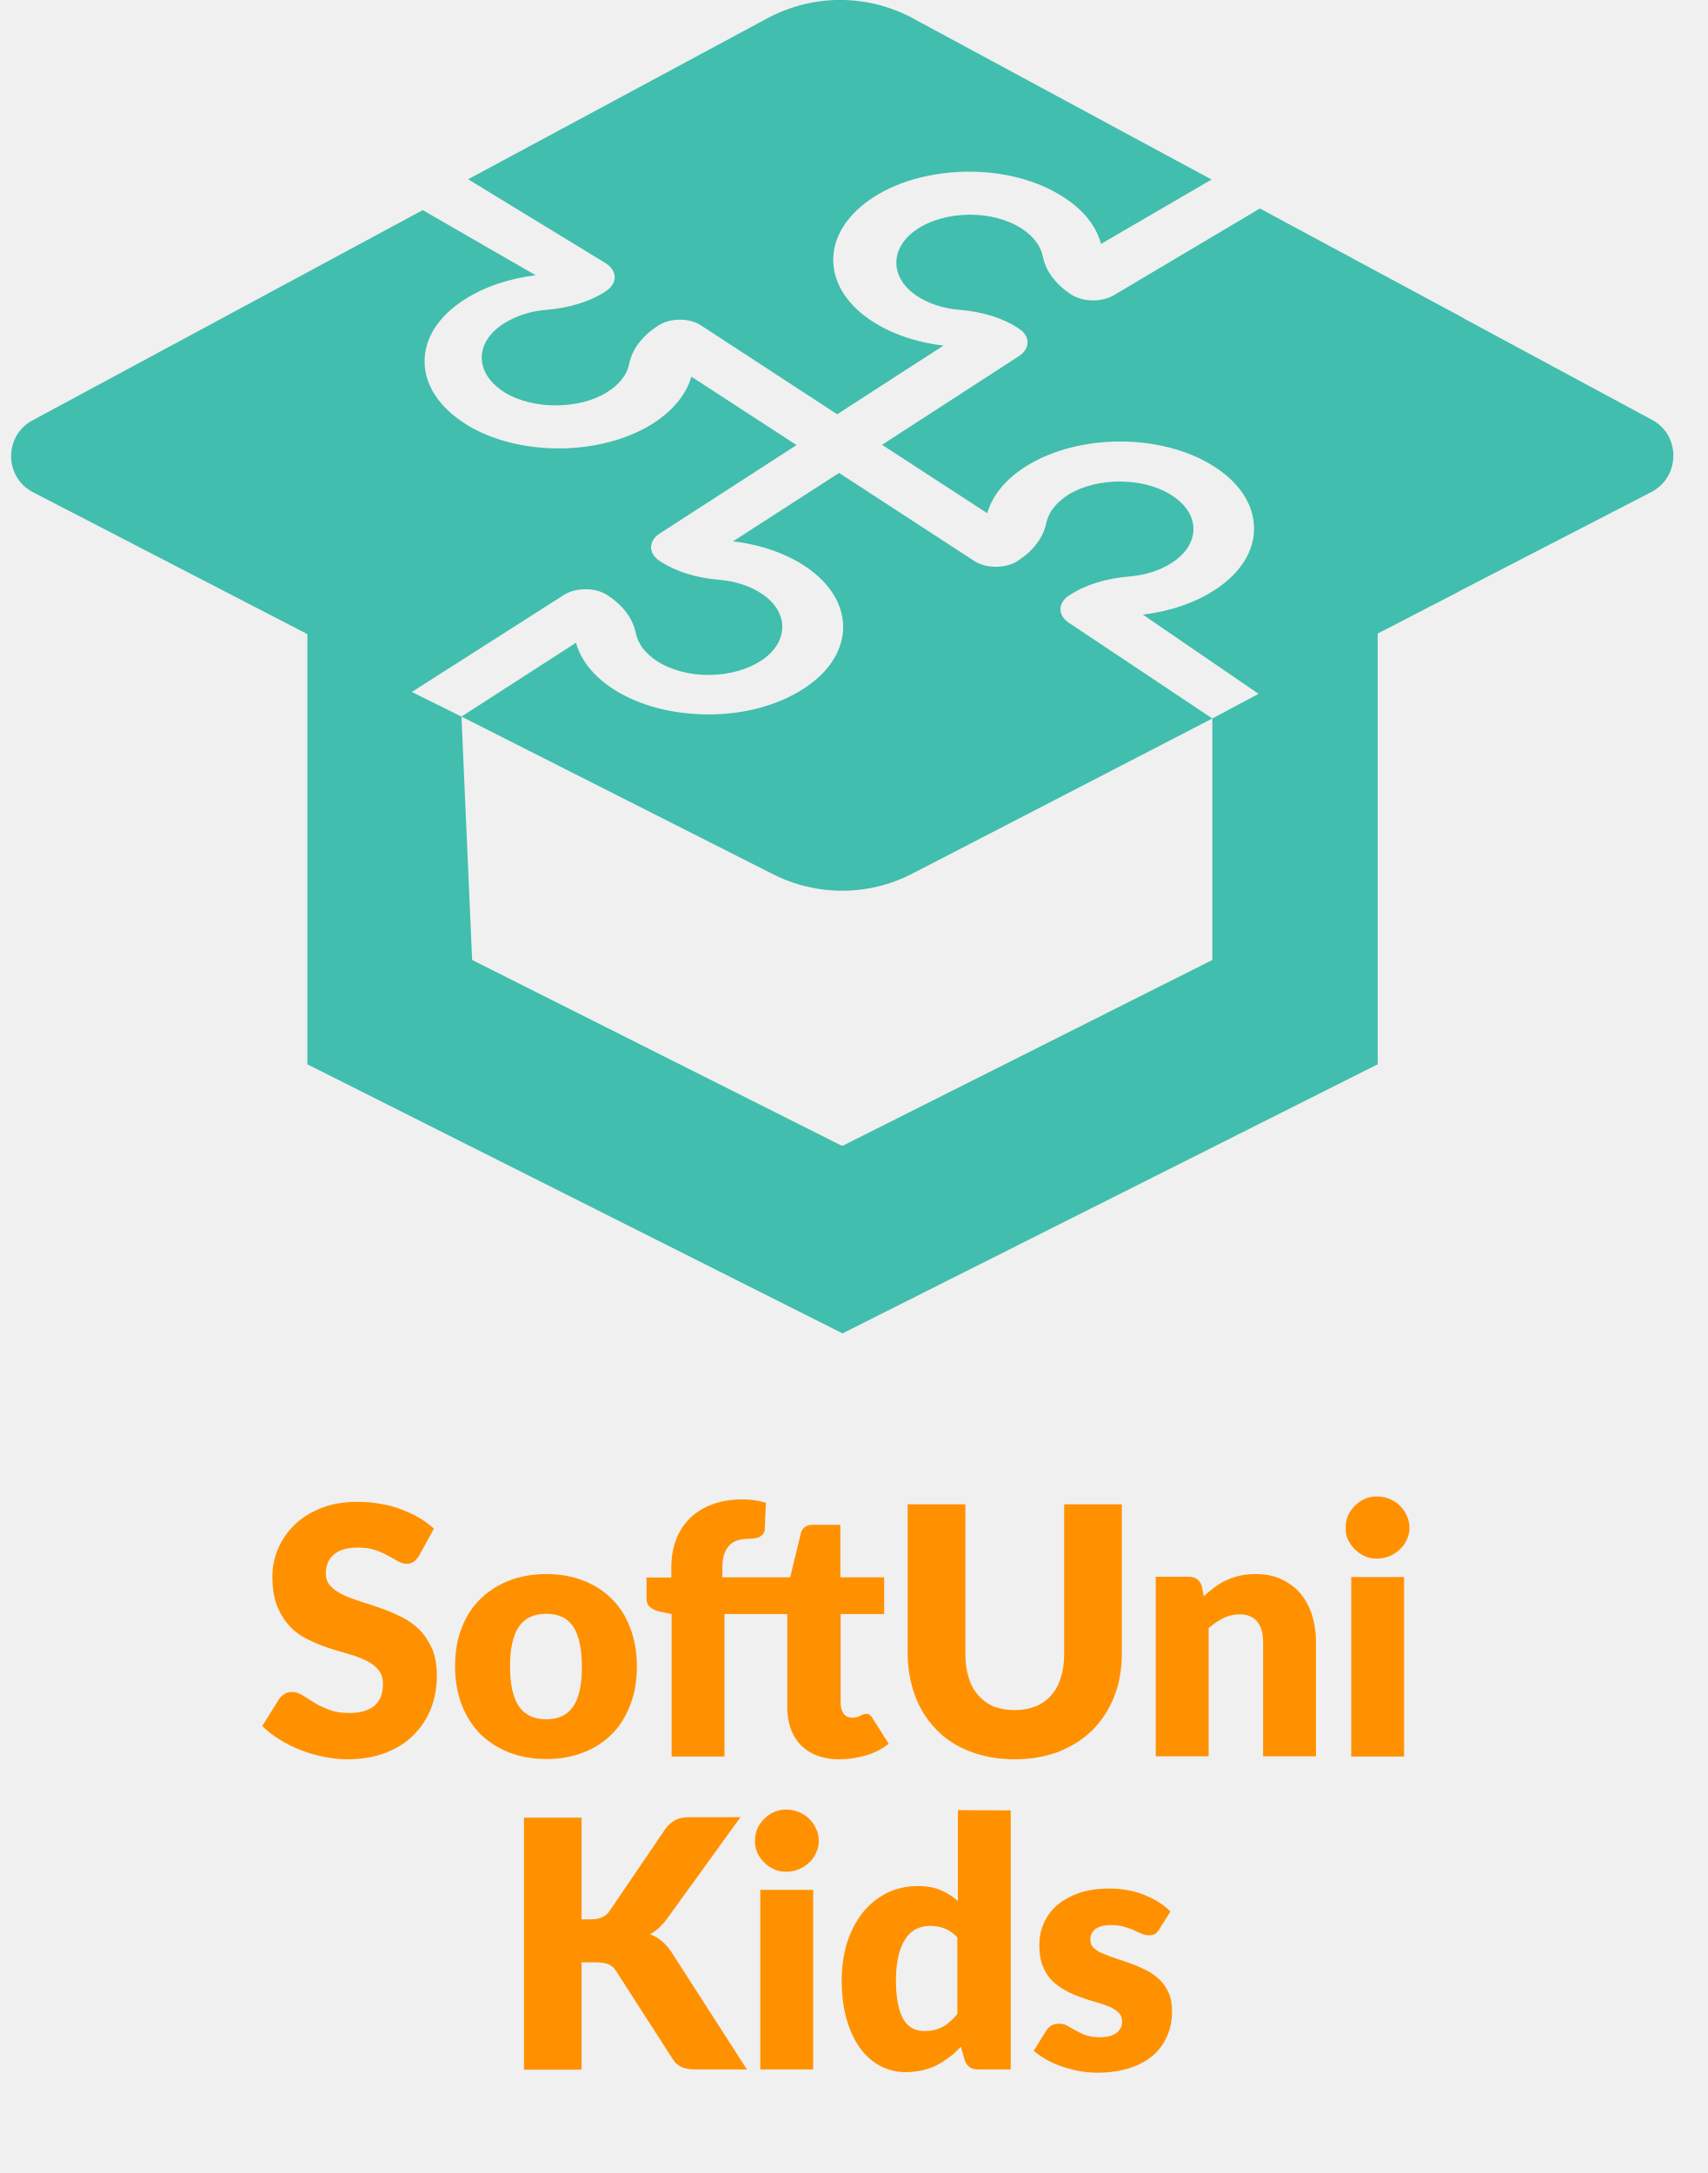
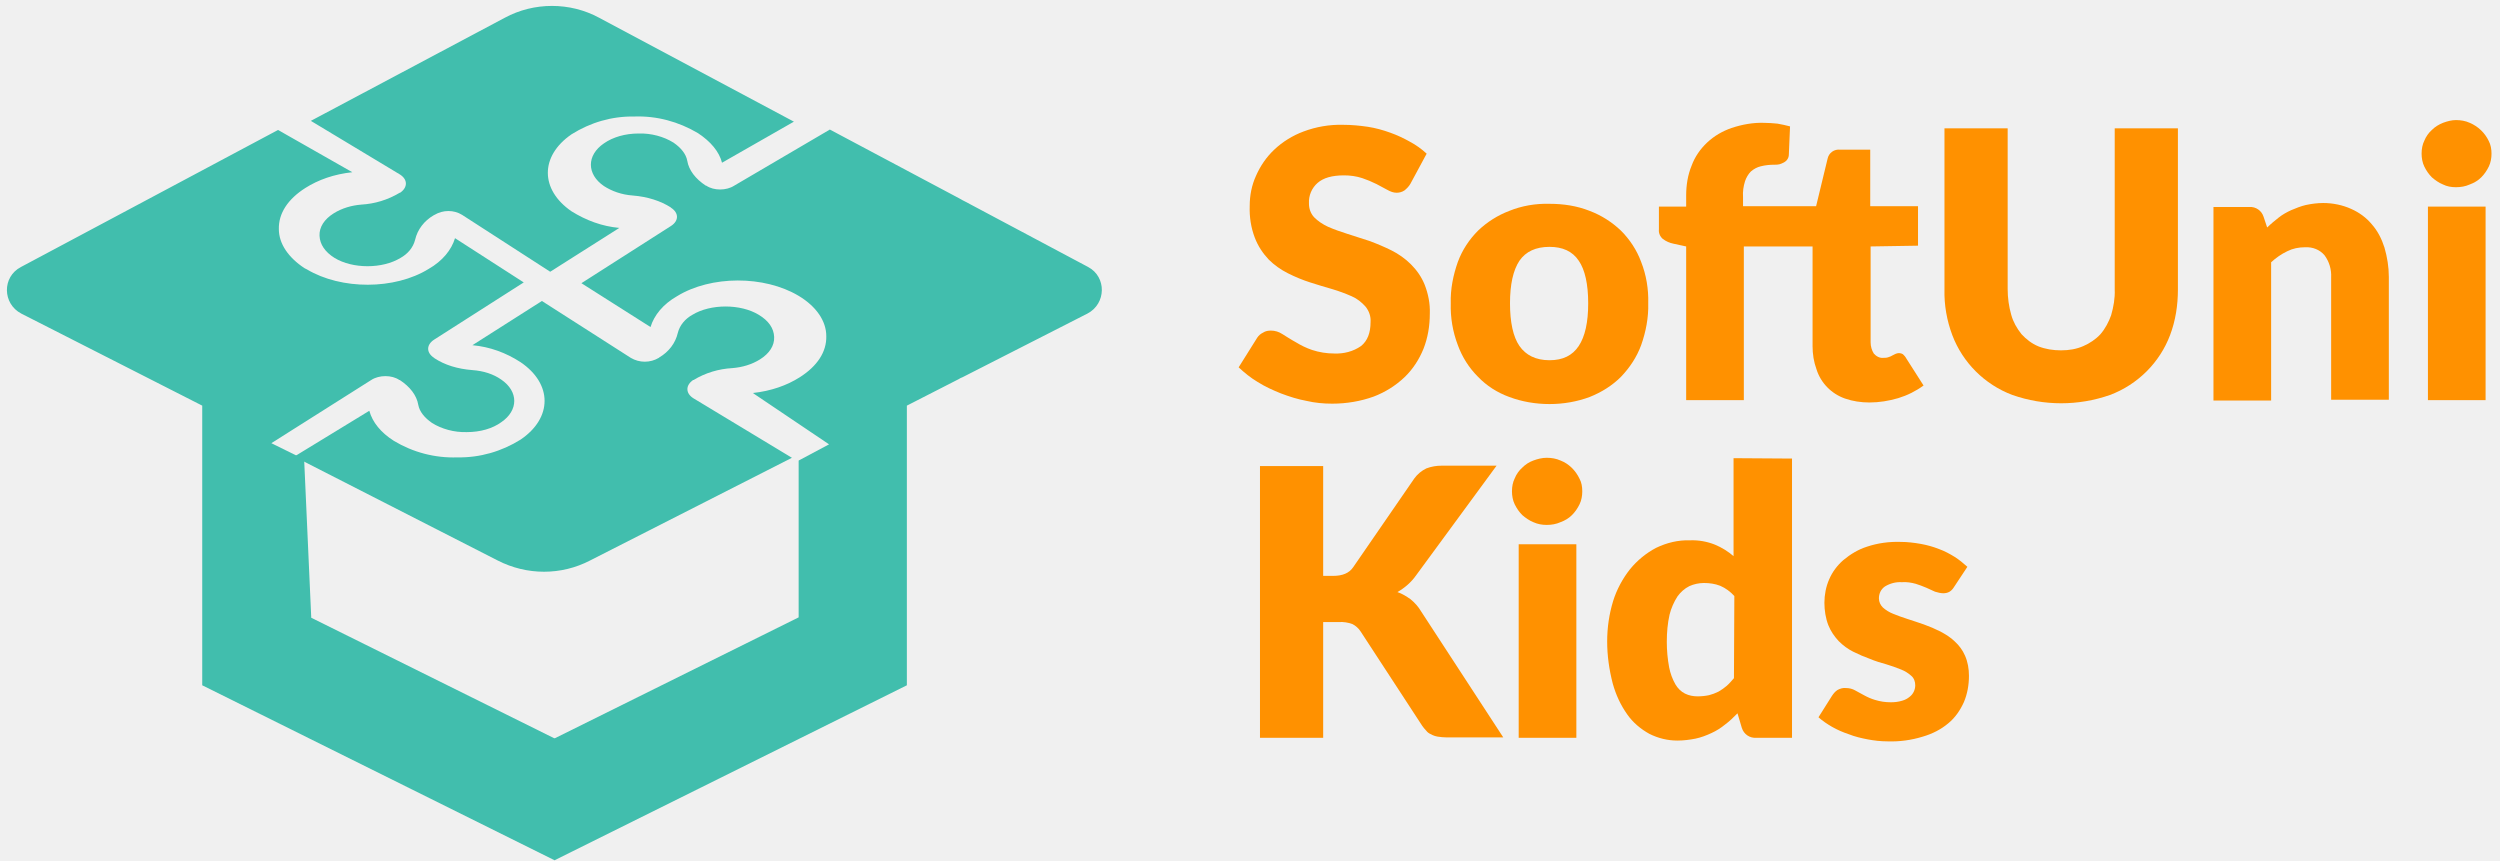
- <svg xmlns="http://www.w3.org/2000/svg" width="44" height="56" viewBox="0 0 44 56" fill="none">
+ <svg xmlns="http://www.w3.org/2000/svg" width="122" height="42" viewBox="0 0 122 42" fill="none">
  <g clip-path="url(#clip0)">
-     <path d="M10.804 40.084C10.763 40.153 10.715 40.209 10.667 40.244C10.618 40.279 10.557 40.3 10.481 40.3C10.412 40.3 10.343 40.279 10.261 40.237C10.185 40.195 10.095 40.146 9.999 40.091C9.903 40.035 9.786 39.986 9.662 39.944C9.538 39.903 9.394 39.882 9.228 39.882C8.946 39.882 8.74 39.944 8.602 40.063C8.464 40.181 8.396 40.349 8.396 40.55C8.396 40.683 8.437 40.788 8.52 40.878C8.602 40.962 8.712 41.038 8.843 41.101C8.974 41.164 9.132 41.219 9.304 41.275C9.476 41.331 9.648 41.387 9.827 41.45C10.006 41.512 10.185 41.589 10.35 41.672C10.522 41.756 10.674 41.868 10.811 42C10.942 42.132 11.052 42.3 11.135 42.488C11.217 42.683 11.258 42.913 11.258 43.185C11.258 43.484 11.21 43.763 11.107 44.028C11.004 44.293 10.852 44.516 10.66 44.711C10.467 44.906 10.226 45.059 9.937 45.171C9.648 45.282 9.325 45.338 8.96 45.338C8.76 45.338 8.554 45.317 8.348 45.275C8.141 45.233 7.941 45.178 7.749 45.101C7.556 45.024 7.37 44.934 7.205 44.829C7.033 44.725 6.889 44.606 6.758 44.481L7.198 43.777C7.233 43.728 7.281 43.686 7.336 43.652C7.391 43.617 7.453 43.603 7.522 43.603C7.611 43.603 7.701 43.631 7.79 43.686C7.88 43.742 7.983 43.805 8.093 43.875C8.203 43.944 8.334 44.007 8.485 44.063C8.63 44.118 8.802 44.146 9.008 44.146C9.277 44.146 9.49 44.084 9.641 43.965C9.793 43.847 9.868 43.652 9.868 43.394C9.868 43.24 9.827 43.122 9.745 43.024C9.662 42.927 9.552 42.85 9.421 42.788C9.29 42.725 9.139 42.669 8.967 42.62C8.795 42.572 8.623 42.523 8.444 42.46C8.265 42.404 8.093 42.328 7.921 42.244C7.749 42.16 7.597 42.049 7.467 41.909C7.336 41.77 7.226 41.596 7.143 41.394C7.061 41.185 7.019 40.934 7.019 40.627C7.019 40.383 7.067 40.146 7.164 39.916C7.26 39.686 7.405 39.477 7.591 39.296C7.776 39.115 8.01 38.969 8.279 38.864C8.554 38.753 8.864 38.704 9.215 38.704C9.414 38.704 9.6 38.718 9.793 38.753C9.978 38.781 10.157 38.829 10.323 38.892C10.488 38.955 10.646 39.024 10.79 39.108C10.935 39.192 11.066 39.289 11.183 39.394L10.804 40.084Z" fill="#FF9100" />
-     <path d="M14.08 40.565C14.424 40.565 14.741 40.62 15.03 40.732C15.312 40.843 15.56 40.996 15.766 41.206C15.973 41.408 16.131 41.658 16.241 41.951C16.351 42.244 16.413 42.571 16.413 42.941C16.413 43.31 16.358 43.645 16.241 43.937C16.131 44.23 15.973 44.488 15.766 44.69C15.56 44.899 15.319 45.052 15.03 45.164C14.748 45.275 14.431 45.331 14.08 45.331C13.729 45.331 13.413 45.275 13.124 45.164C12.835 45.052 12.594 44.892 12.38 44.69C12.174 44.481 12.016 44.23 11.899 43.937C11.789 43.645 11.727 43.31 11.727 42.941C11.727 42.578 11.782 42.244 11.899 41.951C12.009 41.658 12.174 41.408 12.38 41.206C12.587 41.004 12.835 40.843 13.124 40.732C13.413 40.62 13.736 40.565 14.08 40.565ZM14.08 44.307C14.397 44.307 14.624 44.195 14.775 43.972C14.927 43.749 14.995 43.408 14.995 42.948C14.995 42.488 14.92 42.146 14.775 41.923C14.624 41.7 14.397 41.589 14.08 41.589C13.757 41.589 13.523 41.7 13.371 41.923C13.22 42.146 13.144 42.488 13.144 42.948C13.144 43.408 13.22 43.749 13.371 43.972C13.523 44.195 13.757 44.307 14.08 44.307Z" fill="#FF9100" />
-     <path d="M21.664 41.596V43.895C21.664 44 21.691 44.091 21.74 44.16C21.788 44.23 21.863 44.265 21.96 44.265C22.008 44.265 22.049 44.258 22.084 44.251C22.118 44.244 22.146 44.23 22.173 44.216C22.201 44.202 22.221 44.188 22.242 44.181C22.263 44.174 22.29 44.167 22.318 44.167C22.359 44.167 22.393 44.174 22.414 44.195C22.442 44.216 22.462 44.244 22.49 44.286L22.903 44.941C22.724 45.073 22.531 45.178 22.311 45.24C22.091 45.303 21.863 45.338 21.63 45.338C21.409 45.338 21.224 45.303 21.051 45.24C20.886 45.178 20.749 45.087 20.632 44.969C20.521 44.85 20.432 44.711 20.377 44.544C20.315 44.376 20.288 44.188 20.288 43.986V41.596H18.67V45.268H17.308V41.596L17.005 41.533C16.902 41.512 16.819 41.47 16.757 41.422C16.695 41.373 16.661 41.296 16.661 41.199V40.655H17.301V40.39C17.301 40.125 17.342 39.889 17.425 39.672C17.507 39.456 17.631 39.275 17.783 39.122C17.941 38.969 18.134 38.85 18.361 38.767C18.588 38.683 18.842 38.641 19.131 38.641C19.241 38.641 19.345 38.648 19.441 38.662C19.538 38.676 19.634 38.697 19.737 38.725L19.709 39.401C19.709 39.45 19.696 39.484 19.675 39.519C19.654 39.547 19.627 39.575 19.593 39.596C19.558 39.617 19.524 39.631 19.482 39.638C19.441 39.645 19.407 39.652 19.365 39.652C19.241 39.652 19.138 39.666 19.042 39.686C18.946 39.707 18.87 39.756 18.808 39.812C18.746 39.875 18.698 39.951 18.663 40.056C18.629 40.153 18.615 40.279 18.615 40.432V40.648H20.363L20.639 39.512C20.673 39.373 20.776 39.296 20.941 39.296H21.657V40.648H22.786V41.596H21.664Z" fill="#FF9100" />
-     <path d="M26.158 44.07C26.357 44.07 26.536 44.035 26.694 43.972C26.853 43.909 26.983 43.812 27.093 43.686C27.204 43.561 27.286 43.408 27.341 43.226C27.396 43.045 27.424 42.843 27.424 42.613V38.767H28.91V42.613C28.91 43.01 28.848 43.38 28.718 43.707C28.587 44.042 28.408 44.328 28.167 44.571C27.926 44.815 27.637 44.996 27.3 45.136C26.956 45.268 26.577 45.338 26.151 45.338C25.724 45.338 25.339 45.268 24.995 45.136C24.651 45.003 24.361 44.815 24.128 44.571C23.893 44.328 23.708 44.042 23.584 43.707C23.46 43.373 23.391 43.01 23.391 42.613V38.767H24.878V42.613C24.878 42.843 24.905 43.045 24.96 43.226C25.015 43.408 25.098 43.561 25.208 43.686C25.318 43.812 25.449 43.909 25.607 43.979C25.779 44.042 25.958 44.07 26.158 44.07Z" fill="#FF9100" />
-     <path d="M31.023 41.136C31.113 41.052 31.202 40.976 31.298 40.906C31.395 40.836 31.491 40.773 31.601 40.725C31.711 40.676 31.821 40.634 31.952 40.606C32.076 40.578 32.214 40.565 32.358 40.565C32.606 40.565 32.826 40.606 33.019 40.697C33.212 40.788 33.377 40.906 33.508 41.059C33.638 41.212 33.741 41.401 33.81 41.617C33.879 41.833 33.913 42.07 33.913 42.321V45.261H32.551V42.321C32.551 42.098 32.503 41.916 32.4 41.791C32.296 41.666 32.145 41.603 31.945 41.603C31.794 41.603 31.656 41.638 31.526 41.7C31.395 41.763 31.271 41.854 31.147 41.958V45.261H29.784V40.634H30.631C30.803 40.634 30.913 40.711 30.968 40.864L31.023 41.136Z" fill="#FF9100" />
-     <path d="M36.322 39.373C36.322 39.484 36.301 39.589 36.253 39.679C36.212 39.777 36.15 39.861 36.074 39.93C35.999 40 35.909 40.063 35.806 40.105C35.703 40.146 35.599 40.167 35.482 40.167C35.372 40.167 35.269 40.146 35.173 40.105C35.076 40.063 34.987 40 34.918 39.93C34.842 39.861 34.787 39.77 34.739 39.679C34.691 39.589 34.677 39.477 34.677 39.373C34.677 39.261 34.698 39.157 34.739 39.059C34.781 38.962 34.842 38.878 34.918 38.801C34.994 38.725 35.076 38.669 35.173 38.627C35.269 38.585 35.372 38.565 35.482 38.565C35.599 38.565 35.703 38.585 35.806 38.627C35.909 38.669 35.999 38.725 36.074 38.801C36.15 38.878 36.212 38.962 36.253 39.059C36.301 39.157 36.322 39.261 36.322 39.373ZM36.184 40.641V45.268H34.822V40.641H36.184Z" fill="#FF9100" />
-     <path d="M14.988 49.463H15.229C15.45 49.463 15.608 49.394 15.704 49.254L17.149 47.129C17.232 47.017 17.328 46.941 17.425 46.892C17.521 46.85 17.645 46.829 17.789 46.829H19.083L17.184 49.456C17.046 49.638 16.901 49.77 16.75 49.847C16.86 49.889 16.963 49.944 17.053 50.021C17.142 50.097 17.232 50.195 17.308 50.313L19.248 53.331H17.913C17.831 53.331 17.755 53.324 17.693 53.31C17.631 53.296 17.583 53.282 17.535 53.254C17.493 53.233 17.452 53.199 17.418 53.171C17.383 53.136 17.356 53.094 17.328 53.052L15.876 50.794C15.821 50.711 15.759 50.655 15.677 50.62C15.594 50.585 15.484 50.571 15.346 50.571H14.988V53.338H13.502V46.843H14.988V49.463Z" fill="#FF9100" />
-     <path d="M21.1 47.443C21.1 47.554 21.079 47.658 21.031 47.749C20.989 47.847 20.927 47.93 20.852 48C20.776 48.07 20.687 48.132 20.583 48.174C20.48 48.216 20.377 48.237 20.26 48.237C20.15 48.237 20.047 48.216 19.95 48.174C19.854 48.132 19.765 48.07 19.696 48C19.62 47.93 19.565 47.84 19.517 47.749C19.476 47.652 19.455 47.547 19.455 47.443C19.455 47.331 19.476 47.227 19.517 47.129C19.558 47.031 19.62 46.948 19.696 46.871C19.771 46.794 19.854 46.739 19.95 46.697C20.047 46.655 20.15 46.634 20.26 46.634C20.377 46.634 20.48 46.655 20.583 46.697C20.687 46.739 20.776 46.794 20.852 46.871C20.927 46.948 20.989 47.031 21.031 47.129C21.079 47.219 21.1 47.324 21.1 47.443ZM20.955 48.704V53.331H19.593V48.704H20.955Z" fill="#FF9100" />
-     <path d="M26.047 46.655V53.331H25.201C25.029 53.331 24.919 53.254 24.864 53.101L24.761 52.746C24.671 52.843 24.575 52.934 24.471 53.01C24.368 53.087 24.265 53.157 24.148 53.219C24.031 53.275 23.907 53.324 23.776 53.352C23.646 53.38 23.501 53.401 23.343 53.401C23.102 53.401 22.882 53.345 22.682 53.24C22.483 53.136 22.304 52.976 22.159 52.773C22.015 52.571 21.898 52.321 21.815 52.028C21.733 51.735 21.691 51.401 21.691 51.024C21.691 50.683 21.739 50.362 21.829 50.063C21.925 49.77 22.056 49.512 22.228 49.296C22.4 49.08 22.606 48.913 22.847 48.787C23.088 48.669 23.357 48.606 23.646 48.606C23.887 48.606 24.086 48.641 24.244 48.711C24.403 48.781 24.554 48.871 24.685 48.989V46.648L26.047 46.655ZM24.685 49.944C24.581 49.826 24.471 49.749 24.348 49.7C24.224 49.652 24.1 49.631 23.969 49.631C23.845 49.631 23.728 49.658 23.618 49.707C23.515 49.756 23.419 49.84 23.343 49.951C23.267 50.063 23.205 50.209 23.157 50.383C23.116 50.564 23.088 50.781 23.088 51.031C23.088 51.275 23.109 51.477 23.143 51.645C23.178 51.812 23.226 51.944 23.288 52.049C23.35 52.153 23.425 52.223 23.515 52.272C23.604 52.314 23.701 52.341 23.811 52.341C23.907 52.341 24.003 52.334 24.079 52.314C24.162 52.293 24.237 52.265 24.299 52.23C24.368 52.195 24.43 52.146 24.492 52.091C24.554 52.035 24.609 51.972 24.671 51.902V49.944H24.685Z" fill="#FF9100" />
-     <path d="M29.874 49.721C29.839 49.777 29.798 49.819 29.764 49.84C29.722 49.861 29.674 49.874 29.612 49.874C29.55 49.874 29.481 49.861 29.419 49.833C29.358 49.805 29.282 49.777 29.213 49.742C29.144 49.707 29.055 49.679 28.958 49.651C28.862 49.624 28.759 49.61 28.635 49.61C28.463 49.61 28.332 49.645 28.236 49.707C28.146 49.777 28.098 49.867 28.098 49.986C28.098 50.07 28.126 50.146 28.188 50.202C28.25 50.258 28.325 50.307 28.428 50.348C28.532 50.39 28.642 50.432 28.766 50.474C28.89 50.516 29.02 50.557 29.151 50.606C29.282 50.655 29.413 50.711 29.536 50.773C29.66 50.836 29.777 50.913 29.874 51.01C29.977 51.101 30.053 51.219 30.114 51.352C30.176 51.484 30.204 51.645 30.204 51.833C30.204 52.063 30.163 52.272 30.08 52.467C29.997 52.662 29.874 52.829 29.715 52.969C29.557 53.108 29.351 53.219 29.11 53.296C28.869 53.373 28.594 53.415 28.284 53.415C28.126 53.415 27.974 53.401 27.816 53.373C27.658 53.345 27.513 53.303 27.362 53.254C27.217 53.206 27.08 53.143 26.956 53.073C26.832 53.003 26.729 52.927 26.639 52.85L26.956 52.341C26.99 52.279 27.038 52.237 27.093 52.202C27.148 52.167 27.217 52.153 27.3 52.153C27.382 52.153 27.451 52.174 27.513 52.209C27.575 52.244 27.644 52.286 27.72 52.328C27.795 52.369 27.878 52.411 27.974 52.446C28.071 52.481 28.195 52.502 28.346 52.502C28.449 52.502 28.539 52.488 28.614 52.467C28.69 52.446 28.745 52.411 28.793 52.376C28.834 52.334 28.869 52.293 28.89 52.244C28.91 52.195 28.917 52.146 28.917 52.097C28.917 52.007 28.89 51.93 28.828 51.867C28.766 51.805 28.683 51.756 28.587 51.714C28.483 51.672 28.373 51.631 28.243 51.596C28.112 51.561 27.988 51.519 27.85 51.47C27.713 51.422 27.589 51.366 27.458 51.296C27.327 51.226 27.217 51.143 27.114 51.045C27.011 50.948 26.935 50.815 26.873 50.669C26.811 50.523 26.784 50.341 26.784 50.132C26.784 49.937 26.818 49.749 26.894 49.575C26.97 49.401 27.08 49.24 27.231 49.108C27.382 48.976 27.568 48.871 27.795 48.787C28.022 48.711 28.284 48.669 28.587 48.669C28.752 48.669 28.91 48.683 29.062 48.711C29.213 48.739 29.358 48.78 29.495 48.836C29.633 48.892 29.757 48.955 29.867 49.024C29.977 49.094 30.08 49.178 30.163 49.261L29.874 49.721Z" fill="#FF9100" />
-     <path d="M15.615 6.787C15.918 6.99 15.918 7.31 15.608 7.505L15.601 7.512C15.195 7.777 14.665 7.937 14.073 7.986C13.688 8.014 13.309 8.132 12.979 8.341C12.607 8.578 12.408 8.899 12.415 9.233C12.422 9.568 12.635 9.882 13.013 10.118C13.736 10.557 14.906 10.557 15.629 10.118C15.952 9.916 16.158 9.666 16.213 9.38C16.289 9.004 16.544 8.662 16.943 8.404L16.963 8.39C17.273 8.188 17.769 8.188 18.072 8.39L21.574 10.676L24.313 8.906C23.591 8.822 22.923 8.585 22.414 8.237C21.154 7.373 21.161 6.014 22.421 5.143C23.075 4.69 23.955 4.439 24.905 4.425C25.855 4.411 26.749 4.648 27.417 5.087C27.926 5.415 28.25 5.826 28.373 6.286L31.223 4.627L23.529 0.474C22.352 -0.16 20.948 -0.16 19.771 0.474L12.064 4.62L15.615 6.787Z" fill="#41BEAD" />
-     <path d="M23.508 22.516L31.243 18.516L27.555 16.056C27.252 15.861 27.252 15.533 27.562 15.338L27.575 15.331C27.981 15.066 28.504 14.906 29.096 14.857C29.509 14.822 29.888 14.704 30.191 14.509C30.562 14.272 30.762 13.951 30.755 13.617C30.748 13.282 30.535 12.969 30.156 12.739C29.44 12.3 28.27 12.3 27.548 12.739C27.224 12.941 27.025 13.192 26.963 13.477C26.887 13.854 26.633 14.188 26.24 14.446L26.22 14.46C25.91 14.655 25.415 14.655 25.112 14.46L21.623 12.188L18.891 13.951C19.613 14.035 20.281 14.272 20.79 14.62C22.043 15.484 22.043 16.836 20.783 17.7C20.129 18.146 19.255 18.404 18.306 18.411C17.356 18.418 16.468 18.188 15.801 17.756C15.298 17.428 14.968 17.017 14.844 16.564L11.892 18.467L19.895 22.516C21.031 23.101 22.373 23.101 23.508 22.516Z" fill="#41BEAD" />
-     <path d="M42.578 10.822L37.754 8.223C37.698 8.188 37.636 8.153 37.581 8.125L32.468 5.373L28.725 7.596C28.415 7.791 27.919 7.791 27.617 7.596L27.603 7.589C27.204 7.324 26.949 6.99 26.873 6.606C26.818 6.334 26.633 6.091 26.337 5.895C25.972 5.659 25.483 5.526 24.967 5.533C24.451 5.54 23.962 5.679 23.611 5.923C22.93 6.39 22.93 7.15 23.605 7.61C23.907 7.819 24.3 7.951 24.74 7.986C25.325 8.035 25.841 8.195 26.233 8.453L26.254 8.467C26.557 8.662 26.557 8.99 26.247 9.185L22.731 11.463L25.442 13.226C25.573 12.76 25.938 12.32 26.481 11.993C27.816 11.178 29.901 11.171 31.23 11.986C31.918 12.404 32.303 12.976 32.317 13.589C32.331 14.202 31.966 14.78 31.291 15.213C30.782 15.54 30.149 15.756 29.454 15.84L32.434 17.881L31.243 18.516V24.739L21.719 29.526L21.705 29.519L21.691 29.526L12.167 24.739L11.892 18.467L10.612 17.833L14.534 15.331C14.844 15.136 15.34 15.136 15.642 15.331L15.656 15.338C16.055 15.603 16.31 15.937 16.386 16.32C16.441 16.585 16.626 16.836 16.922 17.031C17.287 17.268 17.776 17.401 18.292 17.394C18.808 17.387 19.29 17.247 19.648 17.003C20.329 16.537 20.329 15.777 19.654 15.317C19.352 15.108 18.959 14.976 18.519 14.941C17.941 14.892 17.425 14.732 17.026 14.474L17.005 14.46C16.702 14.265 16.702 13.937 17.012 13.742L20.528 11.47L17.817 9.707C17.686 10.174 17.322 10.606 16.785 10.941C15.45 11.756 13.364 11.763 12.029 10.948C12.002 10.927 11.974 10.913 11.947 10.892C11.314 10.481 10.956 9.93 10.942 9.345C10.928 8.732 11.293 8.153 11.967 7.721C12.477 7.394 13.11 7.178 13.805 7.094L10.894 5.415L0.833 10.836C0.096 11.233 0.11 12.3 0.847 12.683L7.921 16.341V27.428L21.712 34.362L35.503 27.428V16.328L37.526 15.282C37.581 15.254 37.63 15.226 37.678 15.199L42.564 12.676C43.3 12.286 43.314 11.22 42.578 10.822Z" fill="#41BEAD" />
+     <path d="M28.797 27.351L38.646 22.34L33.827 19.429C33.442 19.178 33.461 18.793 33.827 18.543H33.847C34.425 18.195 35.061 18.003 35.736 17.964C36.218 17.926 36.68 17.791 37.085 17.54C37.547 17.251 37.798 16.866 37.779 16.442C37.76 16.017 37.509 15.651 37.027 15.362C36.14 14.822 34.675 14.822 33.789 15.362C33.442 15.555 33.172 15.863 33.076 16.249C32.96 16.75 32.632 17.174 32.17 17.444L32.151 17.463C31.727 17.714 31.206 17.714 30.782 17.463L26.445 14.688L23.053 16.846C23.901 16.923 24.691 17.212 25.404 17.675C26.966 18.735 26.966 20.393 25.404 21.453C24.479 22.031 23.419 22.34 22.32 22.32C21.222 22.359 20.142 22.07 19.217 21.511C18.581 21.106 18.176 20.605 18.022 20.046L14.36 22.282L24.286 27.351C25.713 28.084 27.39 28.084 28.797 27.351Z" fill="#41BEAD" />
+     <path d="M68.831 8.963C68.754 9.098 68.657 9.194 68.541 9.291C68.426 9.368 68.291 9.406 68.156 9.406C68.002 9.406 67.848 9.348 67.713 9.271L67.173 8.982C66.942 8.867 66.71 8.77 66.479 8.693C66.19 8.597 65.882 8.558 65.592 8.558C65.014 8.558 64.59 8.674 64.301 8.924C64.012 9.175 63.858 9.541 63.877 9.927C63.877 10.177 63.954 10.409 64.128 10.601C64.32 10.794 64.552 10.948 64.802 11.064C65.111 11.199 65.438 11.314 65.747 11.411C66.094 11.527 66.46 11.642 66.826 11.758C67.192 11.893 67.558 12.047 67.905 12.22C68.252 12.394 68.58 12.625 68.85 12.895C69.139 13.184 69.37 13.512 69.525 13.897C69.698 14.341 69.794 14.822 69.775 15.304C69.775 15.902 69.679 16.48 69.467 17.02C69.255 17.54 68.946 18.022 68.541 18.408C68.118 18.812 67.597 19.14 67.038 19.352C66.402 19.583 65.708 19.699 65.014 19.699C64.59 19.699 64.166 19.66 63.761 19.564C63.337 19.487 62.913 19.352 62.508 19.198C62.123 19.044 61.737 18.87 61.371 18.639C61.044 18.446 60.735 18.196 60.446 17.926L61.352 16.48C61.429 16.364 61.525 16.287 61.641 16.23C61.757 16.152 61.892 16.133 62.027 16.133C62.219 16.133 62.412 16.191 62.586 16.307C62.778 16.422 62.971 16.557 63.222 16.692C63.472 16.846 63.742 16.981 64.031 17.078C64.378 17.193 64.744 17.251 65.111 17.251C65.573 17.27 66.036 17.155 66.421 16.885C66.73 16.634 66.884 16.249 66.884 15.709C66.903 15.439 66.807 15.169 66.633 14.957C66.441 14.745 66.228 14.572 65.959 14.456C65.65 14.321 65.342 14.206 65.014 14.109C64.667 14.013 64.301 13.897 63.935 13.782C63.569 13.666 63.202 13.512 62.855 13.338C62.508 13.165 62.181 12.934 61.911 12.664C61.622 12.355 61.391 12.008 61.236 11.604C61.044 11.102 60.967 10.582 60.986 10.042C60.986 9.541 61.082 9.04 61.294 8.577C61.506 8.096 61.795 7.671 62.181 7.305C62.586 6.92 63.087 6.611 63.607 6.419C64.224 6.187 64.879 6.072 65.554 6.091C65.959 6.091 66.344 6.129 66.749 6.187C67.115 6.245 67.481 6.342 67.848 6.476C68.175 6.592 68.503 6.746 68.811 6.92C69.1 7.074 69.37 7.267 69.621 7.498L68.831 8.963Z" fill="#FF9100" />
+     <path d="M75.615 9.946C76.29 9.946 76.945 10.042 77.581 10.293C78.14 10.505 78.661 10.833 79.104 11.257C79.528 11.681 79.875 12.201 80.087 12.779C80.338 13.415 80.453 14.109 80.434 14.803C80.453 15.497 80.319 16.191 80.087 16.846C79.875 17.425 79.528 17.945 79.104 18.388C78.68 18.812 78.16 19.14 77.581 19.371C76.965 19.603 76.29 19.718 75.615 19.718C74.941 19.718 74.266 19.603 73.649 19.371C73.071 19.159 72.551 18.832 72.127 18.388C71.683 17.945 71.356 17.425 71.144 16.846C70.893 16.191 70.777 15.497 70.797 14.803C70.777 14.109 70.912 13.435 71.144 12.779C71.356 12.201 71.703 11.681 72.127 11.257C72.57 10.833 73.09 10.505 73.649 10.293C74.266 10.042 74.941 9.927 75.615 9.946ZM75.615 17.579C76.271 17.579 76.733 17.348 77.042 16.885C77.35 16.422 77.504 15.728 77.504 14.803C77.504 13.878 77.35 13.165 77.042 12.722C76.733 12.259 76.251 12.047 75.615 12.047C74.941 12.047 74.459 12.278 74.15 12.722C73.842 13.184 73.688 13.878 73.688 14.803C73.688 15.728 73.842 16.442 74.15 16.885C74.459 17.328 74.941 17.579 75.615 17.579Z" fill="#FF9100" />
+     <path d="M91.286 12.027V16.711C91.286 16.904 91.344 17.097 91.44 17.251C91.556 17.386 91.729 17.482 91.903 17.463C91.999 17.463 92.076 17.463 92.173 17.424C92.23 17.405 92.288 17.386 92.346 17.347L92.5 17.27C92.558 17.251 92.597 17.232 92.654 17.232C92.732 17.232 92.809 17.251 92.867 17.29C92.924 17.347 92.982 17.405 93.021 17.482L93.869 18.812C93.503 19.082 93.079 19.294 92.635 19.429C92.173 19.564 91.71 19.641 91.228 19.641C90.823 19.641 90.419 19.583 90.033 19.448C89.378 19.217 88.857 18.697 88.645 18.022C88.51 17.656 88.453 17.27 88.453 16.885V12.027H85.099V19.526H82.285V12.027L81.668 11.893C81.475 11.854 81.302 11.777 81.147 11.661C81.012 11.546 80.935 11.372 80.955 11.199V10.081H82.285V9.541C82.285 9.04 82.362 8.539 82.554 8.076C82.709 7.652 82.978 7.267 83.306 6.958C83.653 6.631 84.058 6.399 84.501 6.245C85.022 6.072 85.561 5.975 86.101 5.995C86.313 5.995 86.525 6.014 86.737 6.033C86.949 6.072 87.142 6.11 87.354 6.168L87.296 7.536C87.296 7.71 87.2 7.845 87.065 7.922C86.988 7.961 86.91 7.999 86.833 8.018C86.756 8.038 86.679 8.038 86.602 8.038C86.371 8.038 86.159 8.057 85.927 8.115C85.754 8.153 85.581 8.25 85.446 8.365C85.311 8.5 85.214 8.674 85.156 8.847C85.079 9.098 85.041 9.348 85.06 9.618V10.062H88.626L89.185 7.749C89.243 7.459 89.513 7.267 89.802 7.305H91.267V10.062H93.599V11.989L91.286 12.027Z" fill="#FF9100" />
+     <path d="M100.576 17.097C100.962 17.097 101.328 17.039 101.675 16.885C101.983 16.75 102.273 16.557 102.504 16.307C102.735 16.037 102.909 15.709 103.024 15.381C103.14 14.977 103.217 14.553 103.198 14.129V6.264H106.282V14.129C106.282 14.9 106.166 15.651 105.896 16.364C105.646 17.02 105.26 17.617 104.759 18.119C104.258 18.62 103.641 19.024 102.966 19.275C101.424 19.815 99.748 19.815 98.206 19.275C97.531 19.024 96.914 18.62 96.413 18.119C95.912 17.617 95.526 17.02 95.276 16.364C95.006 15.651 94.871 14.88 94.89 14.129V6.264H97.974V14.109C97.974 14.533 98.032 14.957 98.148 15.362C98.244 15.709 98.418 16.017 98.649 16.307C98.88 16.557 99.15 16.769 99.478 16.904C99.825 17.039 100.191 17.097 100.576 17.097Z" fill="#FF9100" />
+     <path d="M110.638 11.102C110.811 10.929 111.004 10.775 111.197 10.62C111.39 10.466 111.602 10.351 111.814 10.254C112.045 10.158 112.276 10.062 112.527 10.004C112.797 9.946 113.086 9.907 113.375 9.907C113.838 9.907 114.319 10.004 114.743 10.197C115.129 10.37 115.476 10.62 115.746 10.948C116.035 11.276 116.228 11.661 116.363 12.085C116.497 12.548 116.575 13.03 116.575 13.512V19.506H113.76V13.531C113.78 13.146 113.664 12.76 113.433 12.452C113.201 12.182 112.855 12.047 112.488 12.066C112.18 12.066 111.891 12.124 111.621 12.259C111.332 12.394 111.062 12.587 110.831 12.799V19.545H108.017V10.1H109.771C110.079 10.081 110.368 10.274 110.464 10.582L110.638 11.102Z" fill="#FF9100" />
+     <path d="M121.586 7.498C121.586 7.71 121.547 7.941 121.451 8.134C121.355 8.327 121.239 8.5 121.085 8.654C120.931 8.809 120.738 8.924 120.526 9.001C120.314 9.098 120.083 9.136 119.851 9.136C119.62 9.136 119.408 9.098 119.215 9.001C119.022 8.924 118.83 8.789 118.676 8.654C118.521 8.5 118.406 8.327 118.309 8.134C118.213 7.941 118.174 7.71 118.174 7.498C118.174 7.267 118.213 7.055 118.309 6.862C118.386 6.669 118.521 6.476 118.676 6.341C118.83 6.187 119.022 6.072 119.215 5.995C119.427 5.917 119.639 5.86 119.851 5.86C120.083 5.86 120.314 5.898 120.526 5.995C120.931 6.168 121.258 6.476 121.451 6.881C121.547 7.055 121.586 7.286 121.586 7.498ZM121.297 10.081V19.526H118.483V10.081H121.297Z" fill="#FF9100" />
+     <path d="M64.571 28.103H65.053C65.515 28.103 65.843 27.968 66.036 27.679L69.023 23.342C69.178 23.13 69.37 22.976 69.602 22.86C69.852 22.764 70.103 22.725 70.353 22.725H73.033L69.1 28.084C68.869 28.411 68.561 28.681 68.195 28.893C68.426 28.97 68.638 29.105 68.831 29.24C69.043 29.413 69.216 29.606 69.351 29.837L73.36 35.986H70.604C70.45 35.986 70.296 35.967 70.161 35.948C70.045 35.928 69.929 35.89 69.833 35.832C69.737 35.794 69.659 35.736 69.602 35.659C69.525 35.581 69.467 35.504 69.409 35.427L66.402 30.821C66.306 30.666 66.151 30.531 65.997 30.454C65.785 30.377 65.554 30.339 65.323 30.358H64.571V36.005H61.487V22.744H64.571V28.103Z" fill="#FF9100" />
+     <path d="M77.215 23.978C77.215 24.19 77.177 24.421 77.08 24.614C76.984 24.807 76.868 24.98 76.714 25.134C76.56 25.289 76.367 25.404 76.155 25.481C75.943 25.578 75.712 25.616 75.481 25.616C75.249 25.616 75.037 25.578 74.825 25.481C74.632 25.404 74.44 25.269 74.285 25.134C74.131 24.98 74.016 24.807 73.919 24.614C73.823 24.421 73.784 24.19 73.784 23.978C73.784 23.747 73.823 23.535 73.919 23.342C73.996 23.149 74.131 22.956 74.285 22.822C74.44 22.667 74.613 22.552 74.825 22.474C75.037 22.397 75.249 22.34 75.481 22.34C75.712 22.34 75.943 22.378 76.155 22.474C76.56 22.629 76.888 22.956 77.08 23.361C77.177 23.535 77.215 23.747 77.215 23.978ZM76.926 26.561V36.005H74.112V26.561H76.926Z" fill="#FF9100" />
+     <path d="M87.45 22.378V36.005H85.696C85.388 36.025 85.099 35.832 85.002 35.524L84.79 34.81C84.597 35.003 84.405 35.196 84.193 35.35C83.981 35.524 83.769 35.659 83.518 35.774C83.268 35.89 83.017 35.986 82.747 36.044C82.458 36.102 82.15 36.14 81.861 36.14C81.379 36.14 80.916 36.025 80.492 35.813C80.068 35.581 79.682 35.254 79.413 34.868C79.085 34.406 78.854 33.905 78.699 33.346C78.526 32.671 78.43 31.996 78.43 31.302C78.43 30.628 78.526 29.973 78.719 29.336C78.892 28.777 79.181 28.238 79.547 27.775C79.894 27.351 80.338 26.985 80.82 26.734C81.34 26.484 81.899 26.349 82.458 26.368C82.882 26.349 83.306 26.426 83.692 26.58C84.019 26.715 84.328 26.908 84.597 27.139V22.359L87.45 22.378ZM84.636 29.086C84.443 28.874 84.212 28.7 83.942 28.585C83.692 28.488 83.422 28.45 83.152 28.45C82.901 28.45 82.651 28.508 82.439 28.604C82.207 28.72 82.015 28.893 81.861 29.105C81.687 29.375 81.552 29.683 81.475 29.992C81.379 30.416 81.34 30.859 81.34 31.322C81.34 31.746 81.379 32.17 81.456 32.575C81.514 32.864 81.61 33.134 81.764 33.403C81.88 33.596 82.034 33.75 82.227 33.847C82.419 33.943 82.632 33.982 82.844 33.982C83.036 33.982 83.229 33.962 83.403 33.924C83.557 33.885 83.711 33.828 83.865 33.75C84 33.673 84.135 33.577 84.251 33.48C84.385 33.365 84.501 33.23 84.617 33.095L84.636 29.086Z" fill="#FF9100" />
+     <path d="M95.372 28.623C95.314 28.72 95.237 28.816 95.141 28.874C95.044 28.932 94.929 28.951 94.832 28.951C94.698 28.951 94.563 28.913 94.428 28.874L94.004 28.681C93.83 28.604 93.657 28.546 93.483 28.488C93.271 28.431 93.04 28.392 92.809 28.411C92.519 28.392 92.23 28.469 91.98 28.623C91.787 28.758 91.691 28.97 91.691 29.202C91.691 29.375 91.768 29.529 91.883 29.645C92.038 29.78 92.192 29.876 92.385 29.953C92.616 30.05 92.847 30.127 93.079 30.204C93.329 30.281 93.599 30.377 93.888 30.474C94.158 30.57 94.428 30.686 94.698 30.821C94.948 30.956 95.199 31.11 95.391 31.302C95.603 31.495 95.777 31.727 95.893 31.996C96.028 32.305 96.085 32.633 96.085 32.98C96.085 33.423 96.008 33.866 95.835 34.271C95.661 34.656 95.411 35.023 95.083 35.292C94.717 35.601 94.293 35.813 93.83 35.948C93.271 36.121 92.693 36.198 92.115 36.179C91.787 36.179 91.459 36.141 91.151 36.083C90.843 36.025 90.515 35.948 90.226 35.832C89.937 35.736 89.667 35.62 89.397 35.466C89.166 35.331 88.934 35.177 88.742 35.003L89.397 33.962C89.474 33.847 89.551 33.751 89.667 33.673C89.802 33.596 89.956 33.558 90.091 33.577C90.245 33.577 90.399 33.615 90.534 33.693L90.958 33.924C91.132 34.02 91.305 34.097 91.498 34.155C91.749 34.232 91.999 34.271 92.269 34.271C92.462 34.271 92.635 34.252 92.828 34.194C92.963 34.155 93.079 34.097 93.194 34.001C93.368 33.866 93.464 33.654 93.464 33.442C93.464 33.269 93.406 33.095 93.271 32.98C93.117 32.844 92.963 32.748 92.77 32.671C92.539 32.575 92.308 32.498 92.057 32.42C91.787 32.343 91.517 32.266 91.247 32.151C90.978 32.054 90.708 31.939 90.438 31.804C90.168 31.669 89.937 31.495 89.725 31.283C89.513 31.052 89.339 30.801 89.224 30.512C89.089 30.165 89.031 29.78 89.031 29.414C89.031 29.028 89.108 28.623 89.262 28.276C89.416 27.91 89.667 27.582 89.956 27.332C90.303 27.043 90.688 26.811 91.112 26.677C91.633 26.503 92.192 26.426 92.751 26.445C93.079 26.445 93.406 26.484 93.734 26.542C94.042 26.599 94.331 26.677 94.621 26.792C94.89 26.889 95.141 27.023 95.391 27.178C95.603 27.313 95.816 27.486 96.008 27.66L95.372 28.623Z" fill="#FF9100" />
+     <path d="M19.525 8.52C19.911 8.77 19.892 9.156 19.525 9.406H19.506C18.928 9.753 18.292 9.946 17.637 9.984C17.155 10.023 16.692 10.158 16.287 10.409C15.825 10.698 15.574 11.083 15.593 11.507C15.613 11.931 15.863 12.297 16.326 12.587C17.212 13.126 18.658 13.126 19.545 12.587C19.892 12.394 20.162 12.085 20.258 11.7C20.373 11.199 20.701 10.775 21.164 10.505L21.202 10.486C21.626 10.235 22.147 10.235 22.552 10.486L26.85 13.261L30.223 11.122C29.375 11.045 28.604 10.755 27.891 10.312C26.349 9.252 26.349 7.614 27.891 6.554C28.816 5.975 29.857 5.667 30.956 5.686C32.054 5.648 33.114 5.937 34.059 6.496C34.675 6.9 35.1 7.402 35.234 7.941L38.742 5.937L29.24 0.867C27.814 0.096 26.06 0.096 24.633 0.867L15.169 5.898L19.525 8.52Z" fill="#41BEAD" />
+     <path d="M53.102 13.03L47.089 9.83C47.011 9.792 46.934 9.753 46.877 9.715L40.497 6.322L35.832 9.059C35.447 9.31 34.83 9.31 34.464 9.059H34.444C33.943 8.732 33.615 8.308 33.538 7.845C33.48 7.517 33.23 7.209 32.864 6.958C32.401 6.669 31.784 6.496 31.168 6.515C30.512 6.515 29.915 6.688 29.471 6.997C28.623 7.575 28.623 8.5 29.471 9.079C29.857 9.329 30.339 9.503 30.878 9.541C31.611 9.599 32.247 9.811 32.729 10.119L32.748 10.139C33.133 10.389 33.133 10.775 32.748 11.025L28.373 13.82L31.746 15.96C31.919 15.382 32.362 14.842 33.037 14.456C34.695 13.435 37.297 13.435 38.974 14.437C39.841 14.957 40.323 15.671 40.323 16.403C40.342 17.174 39.88 17.868 39.032 18.408C38.396 18.812 37.625 19.082 36.738 19.179L40.458 21.684L38.974 22.475V30.127L27.081 36.025H27.062H27.043L15.189 30.146L14.842 22.417L13.242 21.627L18.118 18.543C18.504 18.292 19.121 18.292 19.487 18.543H19.506C20.007 18.87 20.335 19.294 20.412 19.757C20.47 20.084 20.721 20.393 21.087 20.643C21.549 20.933 22.166 21.106 22.783 21.087C23.438 21.087 24.036 20.913 24.46 20.605C25.308 20.027 25.308 19.102 24.46 18.523C24.074 18.253 23.593 18.099 23.053 18.061C22.32 18.003 21.703 17.81 21.202 17.482L21.183 17.463C20.798 17.213 20.798 16.827 21.183 16.576L25.558 13.782L22.205 11.623C22.031 12.201 21.588 12.741 20.913 13.126C19.256 14.148 16.654 14.148 14.977 13.146C14.938 13.126 14.899 13.107 14.861 13.088C14.071 12.567 13.608 11.893 13.608 11.18C13.589 10.409 14.051 9.715 14.899 9.175C15.536 8.77 16.306 8.5 17.193 8.404L13.569 6.342L1.022 13.03C0.096 13.512 0.116 14.822 1.041 15.304L9.869 19.795V33.442L27.062 41.981L44.255 33.442V19.795L46.78 18.504C46.838 18.465 46.915 18.427 46.973 18.408L53.064 15.304C53.989 14.822 54.008 13.512 53.102 13.03Z" fill="#41BEAD" />
  </g>
  <defs>
    <clipPath id="clip0">
-       <rect width="43.321" height="56" fill="white" />
+       <rect width="121.586" height="42" fill="white" />
    </clipPath>
  </defs>
</svg>
